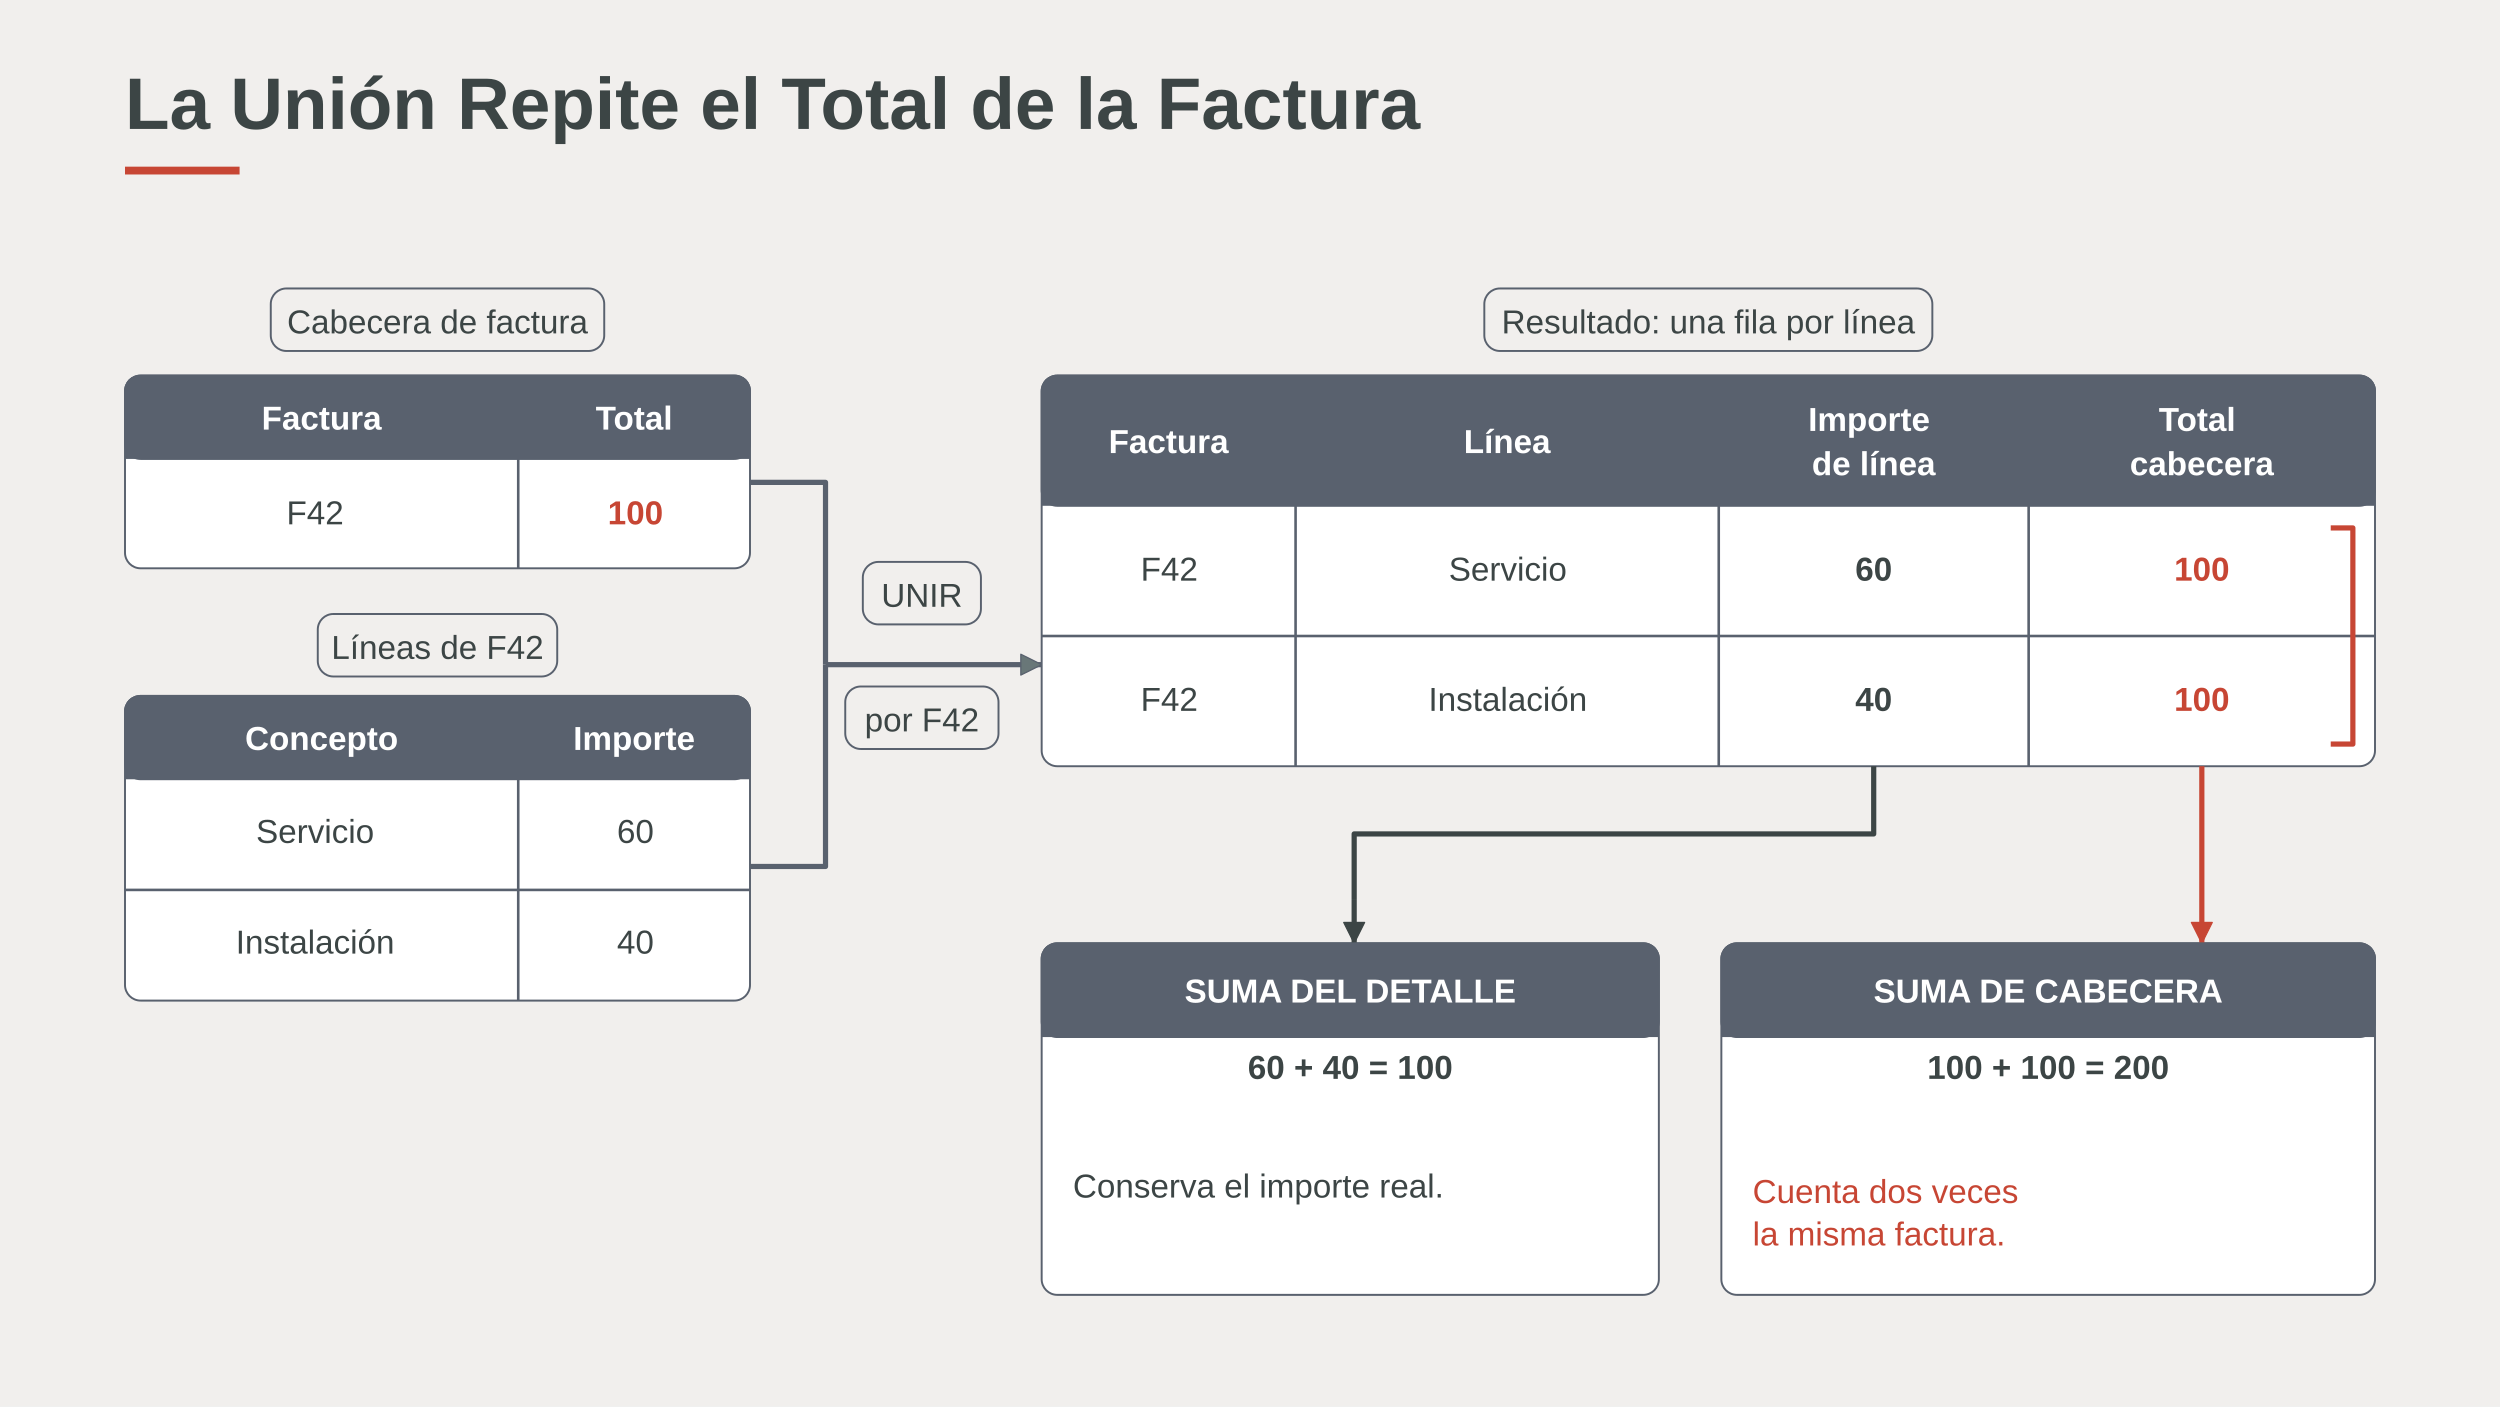
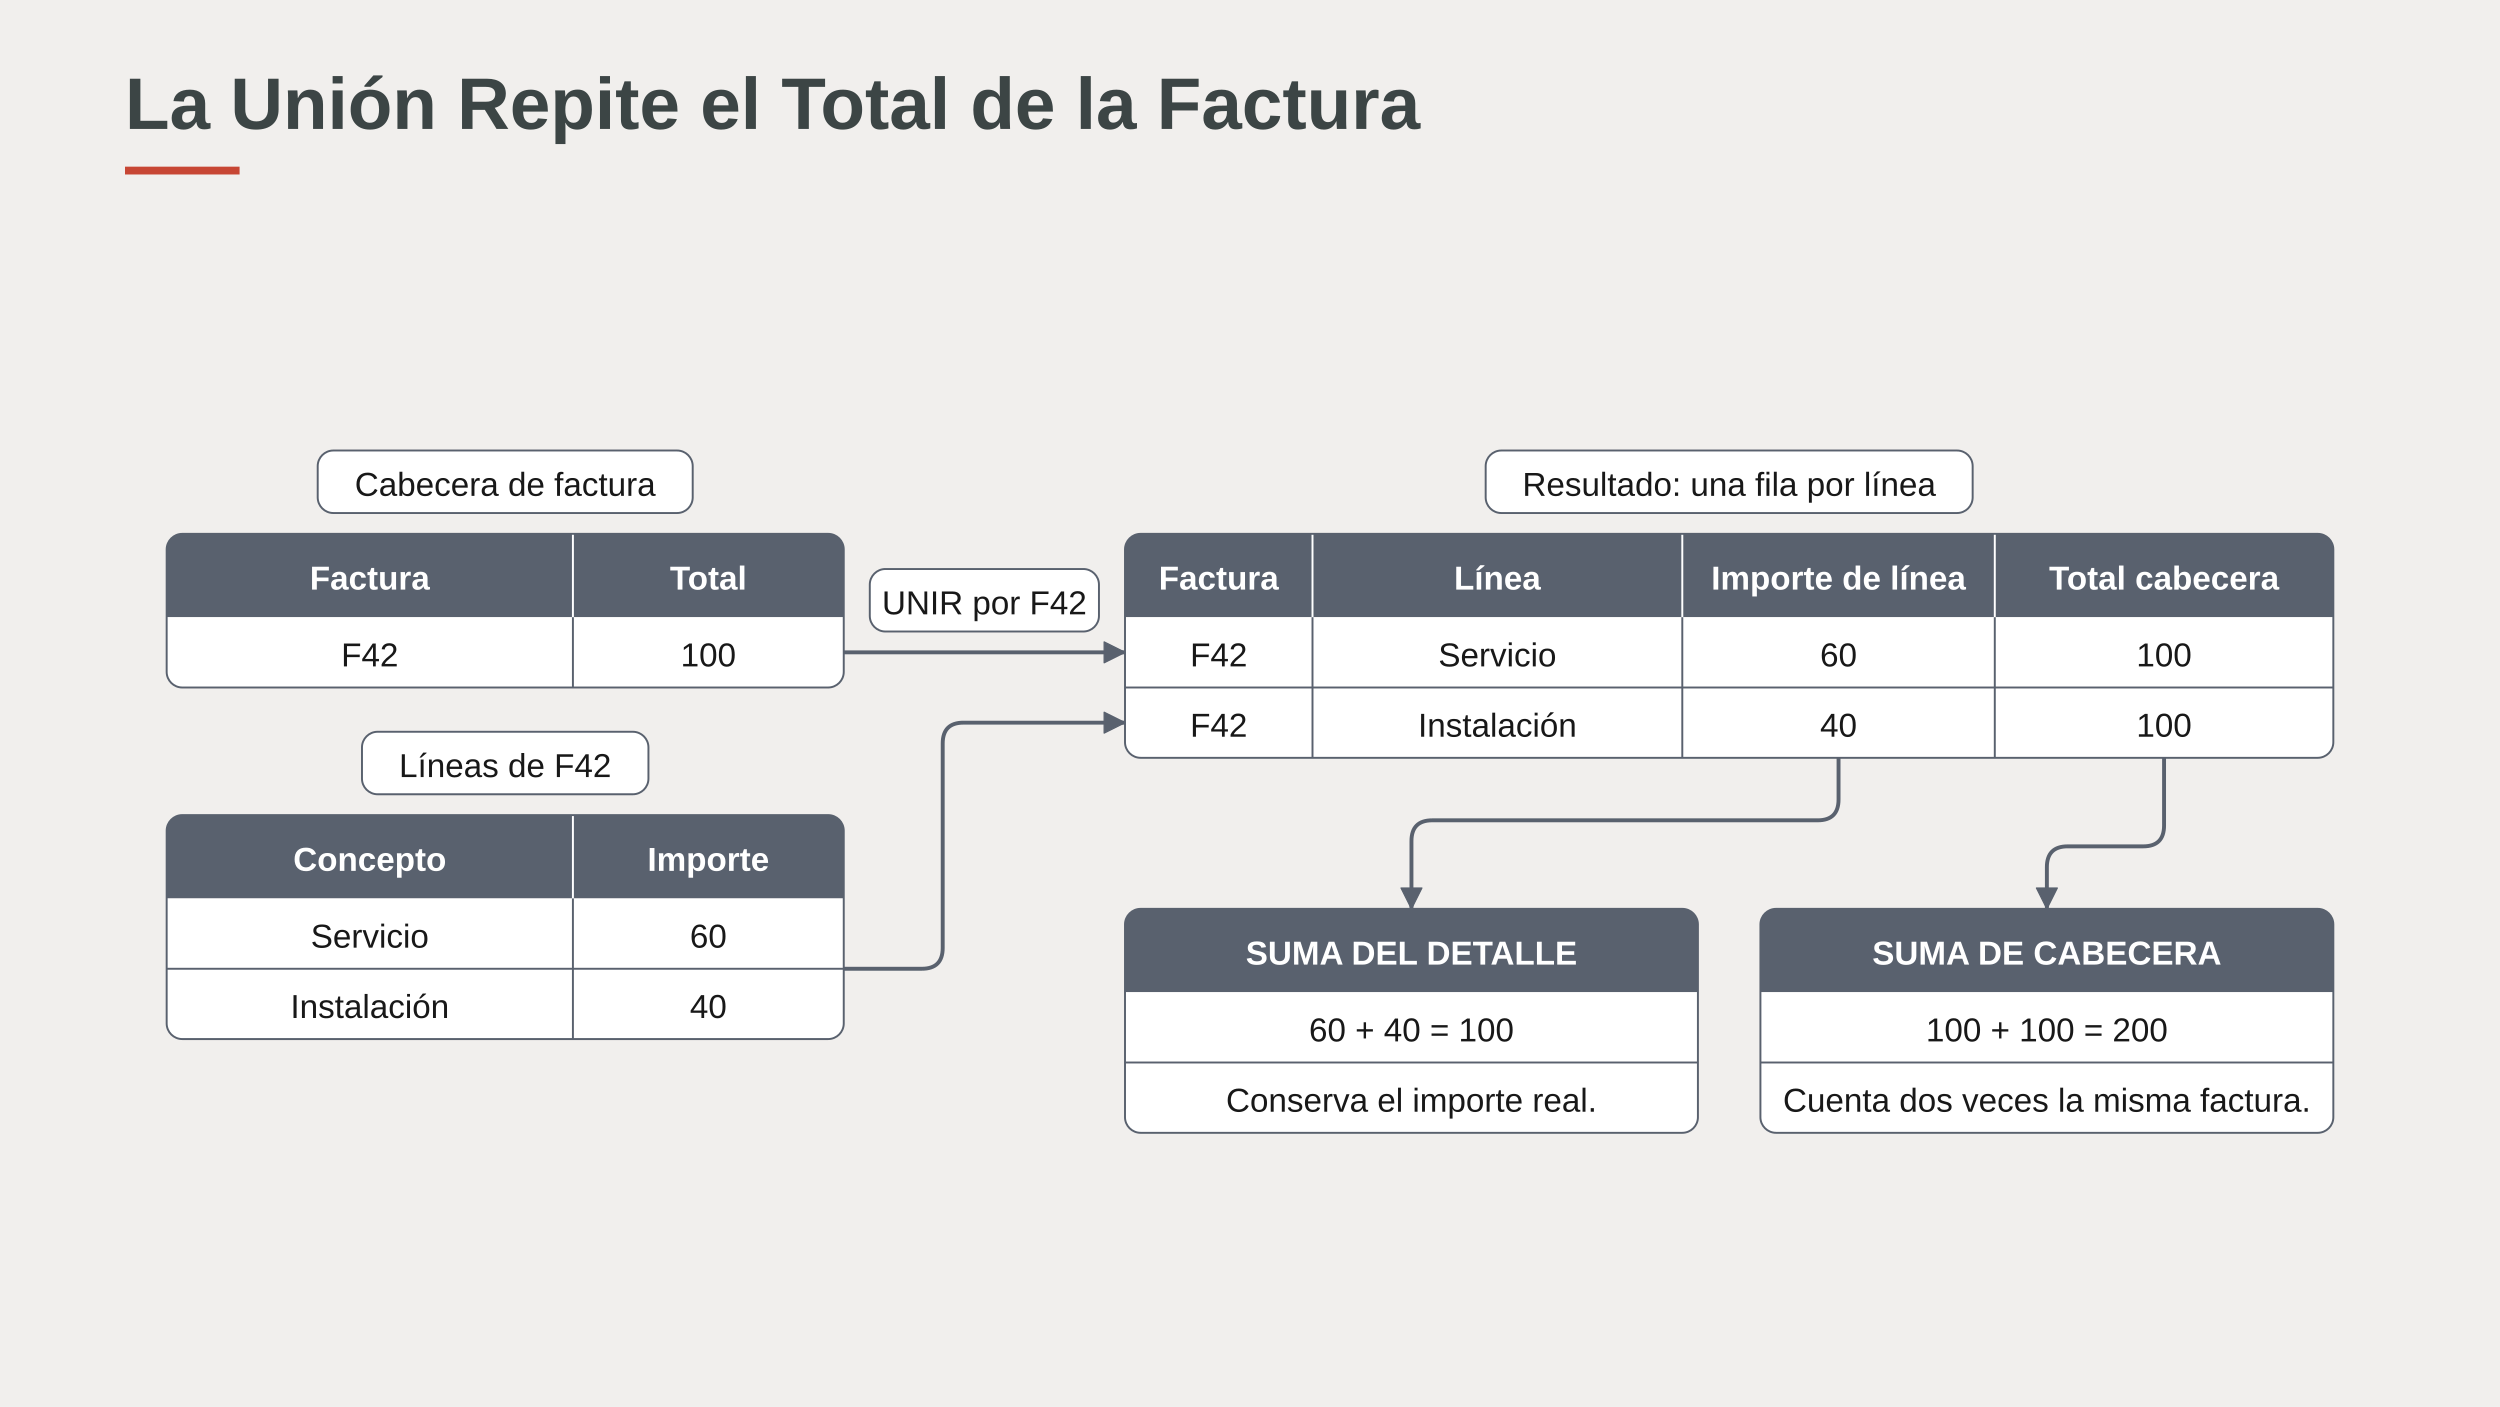
<svg xmlns="http://www.w3.org/2000/svg" viewBox="0 0 1920 1080" role="img" aria-labelledby="title description">
  <g font-family="Segoe UI, Arial, sans-serif">
    <rect x="0" y="0" width="1920" height="1080" rx="0" fill="#F1EFED" stroke="none" stroke-width="2" />
    <rect x="96" y="128" width="88" height="6" rx="0" fill="#C74634" stroke="none" stroke-width="2" />
    <text x="96" y="99" font-size="56" fill="#3C4545" font-weight="700" text-anchor="start">
      <tspan x="96" y="99">La Unión Repite el Total de la Factura</tspan>
    </text>
-     <g data-layout="module-artwork" data-reference="governance-architecture" transform="translate(0.000 20.455)" data-center="960 608">
-       <rect x="207.95" y="201.09" width="256.1" height="48" rx="12" fill="#F1EFED" stroke="#59616E" stroke-width="1.5" data-layout="reference-tag" />
-       <text x="336.0" y="235.59" font-size="25.5" fill="#3C4545" font-weight="400" text-anchor="middle">
-         <tspan x="336.0" y="235.59">Cabecera de factura</tspan>
-       </text>
-       <rect x="96" y="268" width="480" height="148" rx="12" fill="#FFFFFF" stroke="#59616E" stroke-width="1.5" data-table-frame="true" />
-       <rect x="96" y="268" width="480" height="64" rx="12" fill="#FFFFFF" stroke="#59616E" stroke-width="1.5" />
-       <path d="M108.0 268.0 H564.0 Q576.0 268.0 576.0 280.0 V332.0 H96.0 V280.0 Q96.0 268.0 108.0 268.0 Z" fill="#59616E" stroke="none" data-table-header="true" />
-       <text x="247.0" y="309.5" font-size="25.5" fill="#FFFFFF" font-weight="700" text-anchor="middle">
-         <tspan x="247.0" y="309.5">Factura</tspan>
-       </text>
-       <text x="487.0" y="309.5" font-size="25.5" fill="#FFFFFF" font-weight="700" text-anchor="middle">
-         <tspan x="487.0" y="309.5">Total</tspan>
-       </text>
-       <line x1="398" y1="268" x2="398" y2="416" stroke="#59616E" stroke-width="2" />
-       <text x="242" y="382.23" font-size="25.5" fill="#3C4545" font-weight="400" text-anchor="middle">
-         <tspan x="242" y="382.23">F42</tspan>
-       </text>
-       <text x="488" y="382.23" font-size="25.5" fill="#C74634" font-weight="700" text-anchor="middle">
-         <tspan x="488" y="382.23">100</tspan>
-       </text>
-       <rect x="244.05" y="451.09" width="183.9" height="48" rx="12" fill="#F1EFED" stroke="#59616E" stroke-width="1.5" data-layout="reference-tag" />
-       <text x="336.0" y="485.59" font-size="25.5" fill="#3C4545" font-weight="400" text-anchor="middle">
-         <tspan x="336.0" y="485.59">Líneas de F42</tspan>
-       </text>
-       <rect x="96" y="514" width="480" height="234" rx="12" fill="#FFFFFF" stroke="#59616E" stroke-width="1.5" data-table-frame="true" />
-       <rect x="96" y="514" width="480" height="64" rx="12" fill="#FFFFFF" stroke="#59616E" stroke-width="1.5" />
-       <path d="M108.0 514.0 H564.0 Q576.0 514.0 576.0 526.0 V578.0 H96.0 V526.0 Q96.0 514.0 108.0 514.0 Z" fill="#59616E" stroke="none" data-table-header="true" />
-       <text x="247.0" y="555.5" font-size="25.5" fill="#FFFFFF" font-weight="700" text-anchor="middle">
-         <tspan x="247.0" y="555.5">Concepto</tspan>
-       </text>
-       <text x="487.0" y="555.5" font-size="25.5" fill="#FFFFFF" font-weight="700" text-anchor="middle">
-         <tspan x="487.0" y="555.5">Importe</tspan>
-       </text>
-       <line x1="398" y1="514" x2="398" y2="748" stroke="#59616E" stroke-width="2" />
-       <line x1="96" y1="663" x2="576" y2="663" stroke="#59616E" stroke-width="2" />
-       <text x="242" y="626.91" font-size="25.5" fill="#3C4545" font-weight="400" text-anchor="middle">
-         <tspan x="242" y="626.91">Servicio</tspan>
-       </text>
-       <text x="488" y="626.91" font-size="25.5" fill="#3C4545" font-weight="400" text-anchor="middle">
-         <tspan x="488" y="626.91">60</tspan>
-       </text>
-       <text x="242" y="711.91" font-size="25.5" fill="#3C4545" font-weight="400" text-anchor="middle">
-         <tspan x="242" y="711.91">Instalación</tspan>
-       </text>
-       <text x="488" y="711.91" font-size="25.5" fill="#3C4545" font-weight="400" text-anchor="middle">
-         <tspan x="488" y="711.91">40</tspan>
-       </text>
-       <path d="M576 350 H634 V490" fill="none" stroke="#59616E" stroke-width="4" stroke-linejoin="round" />
-       <path d="M576 645 H634 V490" fill="none" stroke="#59616E" stroke-width="4" stroke-linejoin="round" />
-       <line x1="634" y1="490" x2="800" y2="490" stroke="#59616E" stroke-width="4" />
-       <path d="M800 490 L784 498 L784 482 Z" fill="#697778" stroke="#59616E" stroke-width="1" stroke-linejoin="round" />
-       <rect x="662.65" y="411.09" width="90.7" height="48" rx="12" fill="#F1EFED" stroke="#59616E" stroke-width="1.5" data-layout="reference-tag" />
-       <text x="708.0" y="445.59" font-size="25.5" fill="#3C4545" font-weight="400" text-anchor="middle">
-         <tspan x="708.0" y="445.59">UNIR</tspan>
-       </text>
-       <rect x="649.15" y="506.77" width="117.7" height="48" rx="12" fill="#F1EFED" stroke="#59616E" stroke-width="1.5" data-layout="reference-tag" />
-       <text x="708.0" y="541.27" font-size="25.5" fill="#3C4545" font-weight="400" text-anchor="middle">
-         <tspan x="708.0" y="541.27">por F42</tspan>
-       </text>
-       <rect x="1139.955" y="201.09" width="344.089" height="48" rx="12" fill="#F1EFED" stroke="#59616E" stroke-width="1.5" data-layout="reference-tag" />
-       <text x="1312.0" y="235.59" font-size="25.5" fill="#3C4545" font-weight="400" text-anchor="middle">
-         <tspan x="1312.0" y="235.59">Resultado: una fila por línea</tspan>
-       </text>
-       <rect x="800" y="268" width="1024" height="300" rx="12" fill="#FFFFFF" stroke="#59616E" stroke-width="1.5" data-table-frame="true" />
-       <rect x="800" y="268" width="1024" height="100" rx="12" fill="#FFFFFF" stroke="#59616E" stroke-width="1.5" />
-       <path d="M812.0 268.0 H1812.0 Q1824.0 268.0 1824.0 280.0 V368.0 H800.0 V280.0 Q800.0 268.0 812.0 268.0 Z" fill="#59616E" stroke="none" data-table-header="true" />
-       <line x1="995" y1="268" x2="995" y2="568" stroke="#59616E" stroke-width="2" />
-       <line x1="1320" y1="268" x2="1320" y2="568" stroke="#59616E" stroke-width="2" />
-       <line x1="1558" y1="268" x2="1558" y2="568" stroke="#59616E" stroke-width="2" />
-       <line x1="800" y1="468" x2="1824" y2="468" stroke="#59616E" stroke-width="2" />
-       <text x="897.5" y="327.5" font-size="25.5" fill="#FFFFFF" font-weight="700" text-anchor="middle">
-         <tspan x="897.5" y="327.5">Factura</tspan>
-       </text>
-       <text x="1157.5" y="327.5" font-size="25.5" fill="#FFFFFF" font-weight="700" text-anchor="middle">
-         <tspan x="1157.5" y="327.5">Línea</tspan>
-       </text>
-       <text x="1439.0" y="310.5" font-size="25.5" fill="#FFFFFF" font-weight="700" text-anchor="middle">
-         <tspan x="1439.0" y="310.5">Importe </tspan>
-         <tspan x="1439.0" y="344.5">de línea</tspan>
-       </text>
-       <text x="1691.0" y="310.5" font-size="25.5" fill="#FFFFFF" font-weight="700" text-anchor="middle">
-         <tspan x="1691.0" y="310.5">Total </tspan>
-         <tspan x="1691.0" y="344.5">cabecera</tspan>
-       </text>
-       <text x="898" y="425.49" font-size="25.5" fill="#3C4545" font-weight="400" text-anchor="middle">
-         <tspan x="898" y="425.49">F42</tspan>
-       </text>
-       <text x="1158" y="425.49" font-size="25.5" fill="#3C4545" font-weight="400" text-anchor="middle">
-         <tspan x="1158" y="425.49">Servicio</tspan>
-       </text>
-       <text x="1439" y="425.49" font-size="25.5" fill="#3C4545" font-weight="700" text-anchor="middle">
-         <tspan x="1439" y="425.49">60</tspan>
-       </text>
-       <text x="1691" y="425.49" font-size="25.5" fill="#C74634" font-weight="700" text-anchor="middle">
-         <tspan x="1691" y="425.49">100</tspan>
-       </text>
-       <text x="898" y="525.49" font-size="25.5" fill="#3C4545" font-weight="400" text-anchor="middle">
-         <tspan x="898" y="525.49">F42</tspan>
-       </text>
-       <text x="1158" y="525.49" font-size="25.5" fill="#3C4545" font-weight="400" text-anchor="middle">
-         <tspan x="1158" y="525.49">Instalación</tspan>
-       </text>
-       <text x="1439" y="525.49" font-size="25.5" fill="#3C4545" font-weight="700" text-anchor="middle">
-         <tspan x="1439" y="525.49">40</tspan>
-       </text>
-       <text x="1691" y="525.49" font-size="25.5" fill="#C74634" font-weight="700" text-anchor="middle">
-         <tspan x="1691" y="525.49">100</tspan>
-       </text>
-       <path d="M1790 385 H1807 V551 H1790" fill="none" stroke="#C74634" stroke-width="4" stroke-linejoin="round" />
-       <rect x="800" y="704" width="474" height="270" rx="12" fill="#FFFFFF" stroke="#59616E" stroke-width="1.5" data-table-frame="true" />
-       <rect x="1322" y="704" width="502" height="270" rx="12" fill="#FFFFFF" stroke="#59616E" stroke-width="1.5" data-table-frame="true" />
-       <path d="M1439 568 V620 H1040 V670" fill="none" stroke="#3C4545" stroke-width="4" stroke-linejoin="round" />
-       <line x1="1040" y1="670" x2="1040" y2="704" stroke="#3C4545" stroke-width="4" />
-       <path d="M1040 704 L1032 688 L1048 688 Z" fill="#3C4545" stroke="#3C4545" stroke-width="1" stroke-linejoin="round" />
-       <line x1="1691" y1="568" x2="1691" y2="704" stroke="#C74634" stroke-width="4" />
-       <path d="M1691 704 L1683 688 L1699 688 Z" fill="#C74634" stroke="#C74634" stroke-width="1" stroke-linejoin="round" />
-       <rect x="800" y="704" width="474" height="72" rx="12" fill="#FFFFFF" stroke="#59616E" stroke-width="1.5" />
-       <path d="M812.0 704.0 H1262.0 Q1274.0 704.0 1274.0 716.0 V776.0 H800.0 V716.0 Q800.0 704.0 812.0 704.0 Z" fill="#59616E" stroke="none" data-table-header="true" />
-       <rect x="1322" y="704" width="502" height="72" rx="12" fill="#FFFFFF" stroke="#59616E" stroke-width="1.5" />
-       <path d="M1334.0 704.0 H1812.0 Q1824.0 704.0 1824.0 716.0 V776.0 H1322.0 V716.0 Q1322.0 704.0 1334.0 704.0 Z" fill="#59616E" stroke="none" data-table-header="true" />
-       <text x="1037.0" y="749.5" font-size="25.5" fill="#FFFFFF" font-weight="700" text-anchor="middle">
-         <tspan x="1037.0" y="749.5">SUMA DEL DETALLE</tspan>
-       </text>
-       <text x="1573.0" y="749.5" font-size="25.5" fill="#FFFFFF" font-weight="700" text-anchor="middle">
-         <tspan x="1573.0" y="749.5">SUMA DE CABECERA</tspan>
-       </text>
-       <text x="1037" y="808.13" font-size="25.5" fill="#3C4545" font-weight="700" text-anchor="middle">
-         <tspan x="1037" y="808.13">60 + 40 = 100</tspan>
-       </text>
-       <text x="1573" y="808.13" font-size="25.5" fill="#3C4545" font-weight="700" text-anchor="middle">
-         <tspan x="1573" y="808.13">100 + 100 = 200</tspan>
-       </text>
-       <text x="824" y="899.27" font-size="25.5" fill="#3C4545" font-weight="400" text-anchor="start">
-         <tspan x="824" y="899.27">Conserva el importe real.</tspan>
-       </text>
-       <text x="1346" y="903.43" font-size="25.5" fill="#C74634" font-weight="400" text-anchor="start">
-         <tspan x="1346" y="903.43">Cuenta dos veces </tspan>
-         <tspan x="1346" y="936.07">la misma factura.</tspan>
-       </text>
+     <g data-layout="module-artwork" data-reference="governance-architecture" data-center="960 608" transform="translate(0 46)">
+       <rect data-layout="reference-tag" x="244.0" y="300" width="288" height="48" rx="12" fill="#FFFFFF" stroke="#59616E" stroke-width="1.5" />
+       <text x="388" y="334.8" font-size="25.5" fill="#181818" font-weight="400" text-anchor="middle">
+         <tspan x="388" y="334.8">Cabecera de factura</tspan>
+       </text>
+       <defs>
+         <clipPath id="invoice">
+           <rect x="128" y="364" width="520" height="118" rx="12" />
+         </clipPath>
+       </defs>
+       <g clip-path="url(#invoice)">
+         <g data-table-cell="header" data-cell-align="center">
+           <rect data-cell-frame="true" x="128" y="364" width="312" height="64" fill="#59616E" />
+           <g data-cell-content="true">
+             <text x="284.0" y="406.8" font-size="25.5" fill="#FFFFFF" font-weight="700" text-anchor="middle">
+               <tspan x="284.0" y="406.8">Factura</tspan>
+             </text>
+           </g>
+         </g>
+         <g data-table-cell="header" data-cell-align="center">
+           <rect data-cell-frame="true" x="440" y="364" width="208" height="64" fill="#59616E" />
+           <g data-cell-content="true">
+             <text x="544.0" y="406.8" font-size="25.5" fill="#FFFFFF" font-weight="700" text-anchor="middle">
+               <tspan x="544.0" y="406.8">Total</tspan>
+             </text>
+           </g>
+         </g>
+         <g data-table-cell="row">
+           <rect data-cell-frame="true" x="128" y="428" width="520" height="54" fill="#FFFFFF" />
+           <g data-cell-content="true">
+             <text x="284.0" y="465.8" font-size="25.5" fill="#181818" font-weight="400" text-anchor="middle">
+               <tspan x="284.0" y="465.8">F42</tspan>
+             </text>
+             <text x="544.0" y="465.8" font-size="25.5" fill="#181818" font-weight="400" text-anchor="middle">
+               <tspan x="544.0" y="465.8">100</tspan>
+             </text>
+           </g>
+         </g>
+         <line x1="440" y1="364" x2="440" y2="428" stroke="#FFFFFF" stroke-width="1.5" />
+         <line x1="440" y1="428" x2="440" y2="482" stroke="#59616E" stroke-width="1.5" />
+       </g>
+       <rect x="128" y="364" width="520" height="118" rx="12" fill="none" stroke="#59616E" stroke-width="1.5" />
+       <rect data-layout="reference-tag" x="278.0" y="516" width="220" height="48" rx="12" fill="#FFFFFF" stroke="#59616E" stroke-width="1.5" />
+       <text x="388" y="550.8" font-size="25.5" fill="#181818" font-weight="400" text-anchor="middle">
+         <tspan x="388" y="550.8">Líneas de F42</tspan>
+       </text>
+       <defs>
+         <clipPath id="invoice-lines">
+           <rect x="128" y="580" width="520" height="172" rx="12" />
+         </clipPath>
+       </defs>
+       <g clip-path="url(#invoice-lines)">
+         <g data-table-cell="header" data-cell-align="center">
+           <rect data-cell-frame="true" x="128" y="580" width="312" height="64" fill="#59616E" />
+           <g data-cell-content="true">
+             <text x="284.0" y="622.8" font-size="25.5" fill="#FFFFFF" font-weight="700" text-anchor="middle">
+               <tspan x="284.0" y="622.8">Concepto</tspan>
+             </text>
+           </g>
+         </g>
+         <g data-table-cell="header" data-cell-align="center">
+           <rect data-cell-frame="true" x="440" y="580" width="208" height="64" fill="#59616E" />
+           <g data-cell-content="true">
+             <text x="544.0" y="622.8" font-size="25.5" fill="#FFFFFF" font-weight="700" text-anchor="middle">
+               <tspan x="544.0" y="622.8">Importe</tspan>
+             </text>
+           </g>
+         </g>
+         <g data-table-cell="row">
+           <rect data-cell-frame="true" x="128" y="644" width="520" height="54" fill="#FFFFFF" />
+           <g data-cell-content="true">
+             <text x="284.0" y="681.8" font-size="25.5" fill="#181818" font-weight="400" text-anchor="middle">
+               <tspan x="284.0" y="681.8">Servicio</tspan>
+             </text>
+             <text x="544.0" y="681.8" font-size="25.5" fill="#181818" font-weight="400" text-anchor="middle">
+               <tspan x="544.0" y="681.8">60</tspan>
+             </text>
+           </g>
+         </g>
+         <g data-table-cell="row">
+           <rect data-cell-frame="true" x="128" y="698" width="520" height="54" fill="#FFFFFF" />
+           <g data-cell-content="true">
+             <text x="284.0" y="735.8" font-size="25.5" fill="#181818" font-weight="400" text-anchor="middle">
+               <tspan x="284.0" y="735.8">Instalación</tspan>
+             </text>
+             <text x="544.0" y="735.8" font-size="25.5" fill="#181818" font-weight="400" text-anchor="middle">
+               <tspan x="544.0" y="735.8">40</tspan>
+             </text>
+           </g>
+         </g>
+         <line x1="440" y1="580" x2="440" y2="644" stroke="#FFFFFF" stroke-width="1.5" />
+         <line x1="440" y1="644" x2="440" y2="752" stroke="#59616E" stroke-width="1.5" />
+         <line x1="128" y1="698" x2="648" y2="698" stroke="#59616E" stroke-width="1.5" />
+       </g>
+       <rect x="128" y="580" width="520" height="172" rx="12" fill="none" stroke="#59616E" stroke-width="1.5" />
+       <rect data-layout="reference-tag" x="1141.0" y="300" width="374" height="48" rx="12" fill="#FFFFFF" stroke="#59616E" stroke-width="1.5" />
+       <text x="1328" y="334.8" font-size="25.5" fill="#181818" font-weight="400" text-anchor="middle">
+         <tspan x="1328" y="334.8">Resultado: una fila por línea</tspan>
+       </text>
+       <defs>
+         <clipPath id="joined-invoice">
+           <rect x="864" y="364" width="928" height="172" rx="12" />
+         </clipPath>
+       </defs>
+       <g clip-path="url(#joined-invoice)">
+         <g data-table-cell="header" data-cell-align="center">
+           <rect data-cell-frame="true" x="864" y="364" width="144" height="64" fill="#59616E" />
+           <g data-cell-content="true">
+             <text x="936.0" y="406.8" font-size="25.5" fill="#FFFFFF" font-weight="700" text-anchor="middle">
+               <tspan x="936.0" y="406.8">Factura</tspan>
+             </text>
+           </g>
+         </g>
+         <g data-table-cell="header" data-cell-align="center">
+           <rect data-cell-frame="true" x="1008" y="364" width="284" height="64" fill="#59616E" />
+           <g data-cell-content="true">
+             <text x="1150.0" y="406.8" font-size="25.5" fill="#FFFFFF" font-weight="700" text-anchor="middle">
+               <tspan x="1150.0" y="406.8">Línea</tspan>
+             </text>
+           </g>
+         </g>
+         <g data-table-cell="header" data-cell-align="center">
+           <rect data-cell-frame="true" x="1292" y="364" width="240" height="64" fill="#59616E" />
+           <g data-cell-content="true">
+             <text x="1412.0" y="406.8" font-size="25.5" fill="#FFFFFF" font-weight="700" text-anchor="middle">
+               <tspan x="1412.0" y="406.8">Importe de línea</tspan>
+             </text>
+           </g>
+         </g>
+         <g data-table-cell="header" data-cell-align="center">
+           <rect data-cell-frame="true" x="1532" y="364" width="260" height="64" fill="#59616E" />
+           <g data-cell-content="true">
+             <text x="1662.0" y="406.8" font-size="25.5" fill="#FFFFFF" font-weight="700" text-anchor="middle">
+               <tspan x="1662.0" y="406.8">Total cabecera</tspan>
+             </text>
+           </g>
+         </g>
+         <g data-table-cell="row">
+           <rect data-cell-frame="true" x="864" y="428" width="928" height="54" fill="#FFFFFF" />
+           <g data-cell-content="true">
+             <text x="936.0" y="465.8" font-size="25.5" fill="#181818" font-weight="400" text-anchor="middle">
+               <tspan x="936.0" y="465.8">F42</tspan>
+             </text>
+             <text x="1150.0" y="465.8" font-size="25.5" fill="#181818" font-weight="400" text-anchor="middle">
+               <tspan x="1150.0" y="465.8">Servicio</tspan>
+             </text>
+             <text x="1412.0" y="465.8" font-size="25.5" fill="#181818" font-weight="400" text-anchor="middle">
+               <tspan x="1412.0" y="465.8">60</tspan>
+             </text>
+             <text x="1662.0" y="465.8" font-size="25.5" fill="#181818" font-weight="400" text-anchor="middle">
+               <tspan x="1662.0" y="465.8">100</tspan>
+             </text>
+           </g>
+         </g>
+         <g data-table-cell="row">
+           <rect data-cell-frame="true" x="864" y="482" width="928" height="54" fill="#FFFFFF" />
+           <g data-cell-content="true">
+             <text x="936.0" y="519.8" font-size="25.5" fill="#181818" font-weight="400" text-anchor="middle">
+               <tspan x="936.0" y="519.8">F42</tspan>
+             </text>
+             <text x="1150.0" y="519.8" font-size="25.5" fill="#181818" font-weight="400" text-anchor="middle">
+               <tspan x="1150.0" y="519.8">Instalación</tspan>
+             </text>
+             <text x="1412.0" y="519.8" font-size="25.5" fill="#181818" font-weight="400" text-anchor="middle">
+               <tspan x="1412.0" y="519.8">40</tspan>
+             </text>
+             <text x="1662.0" y="519.8" font-size="25.5" fill="#181818" font-weight="400" text-anchor="middle">
+               <tspan x="1662.0" y="519.8">100</tspan>
+             </text>
+           </g>
+         </g>
+         <line x1="1008" y1="364" x2="1008" y2="428" stroke="#FFFFFF" stroke-width="1.5" />
+         <line x1="1008" y1="428" x2="1008" y2="536" stroke="#59616E" stroke-width="1.5" />
+         <line x1="1292" y1="364" x2="1292" y2="428" stroke="#FFFFFF" stroke-width="1.5" />
+         <line x1="1292" y1="428" x2="1292" y2="536" stroke="#59616E" stroke-width="1.5" />
+         <line x1="1532" y1="364" x2="1532" y2="428" stroke="#FFFFFF" stroke-width="1.5" />
+         <line x1="1532" y1="428" x2="1532" y2="536" stroke="#59616E" stroke-width="1.5" />
+         <line x1="864" y1="482" x2="1792" y2="482" stroke="#59616E" stroke-width="1.5" />
+       </g>
+       <rect x="864" y="364" width="928" height="172" rx="12" fill="none" stroke="#59616E" stroke-width="1.5" />
+       <line x1="648" y1="455" x2="864" y2="455" stroke="#59616E" stroke-width="3" />
+       <path d="M864 455 L848 463 L848 447 Z" fill="#59616E" stroke="#59616E" stroke-width="1" stroke-linejoin="round" />
+       <rect data-layout="reference-tag" x="668.0" y="391" width="176" height="48" rx="12" fill="#FFFFFF" stroke="#59616E" stroke-width="1.5" />
+       <text x="756" y="425.8" font-size="25.5" fill="#181818" font-weight="400" text-anchor="middle">
+         <tspan x="756" y="425.8">UNIR por F42</tspan>
+       </text>
+       <path d="M648 698 H708 Q724 698 724 682 V525 Q724 509 740 509 H848" fill="none" stroke="#59616E" stroke-width="3" stroke-linejoin="round" />
+       <line x1="848" y1="509" x2="864" y2="509" stroke="#59616E" stroke-width="3" />
+       <path d="M864 509 L848 517 L848 501 Z" fill="#59616E" stroke="#59616E" stroke-width="1" stroke-linejoin="round" />
+       <defs>
+         <clipPath id="detail-total">
+           <rect x="864" y="652" width="440" height="172" rx="12" />
+         </clipPath>
+       </defs>
+       <g clip-path="url(#detail-total)">
+         <g data-table-cell="header" data-cell-align="center">
+           <rect data-cell-frame="true" x="864" y="652" width="440" height="64" fill="#59616E" />
+           <g data-cell-content="true">
+             <text x="1084.0" y="694.8" font-size="25.5" fill="#FFFFFF" font-weight="700" text-anchor="middle">
+               <tspan x="1084.0" y="694.8">SUMA DEL DETALLE</tspan>
+             </text>
+           </g>
+         </g>
+         <g data-table-cell="row">
+           <rect data-cell-frame="true" x="864" y="716" width="440" height="54" fill="#FFFFFF" />
+           <g data-cell-content="true">
+             <text x="1084.0" y="753.8" font-size="25.5" fill="#181818" font-weight="400" text-anchor="middle">
+               <tspan x="1084.0" y="753.8">60 + 40 = 100</tspan>
+             </text>
+           </g>
+         </g>
+         <g data-table-cell="row">
+           <rect data-cell-frame="true" x="864" y="770" width="440" height="54" fill="#FFFFFF" />
+           <g data-cell-content="true">
+             <text x="1084.0" y="807.8" font-size="25.5" fill="#181818" font-weight="400" text-anchor="middle">
+               <tspan x="1084.0" y="807.8">Conserva el importe real.</tspan>
+             </text>
+           </g>
+         </g>
+         <line x1="864" y1="770" x2="1304" y2="770" stroke="#59616E" stroke-width="1.5" />
+       </g>
+       <rect x="864" y="652" width="440" height="172" rx="12" fill="none" stroke="#59616E" stroke-width="1.5" />
+       <defs>
+         <clipPath id="header-total">
+           <rect x="1352" y="652" width="440" height="172" rx="12" />
+         </clipPath>
+       </defs>
+       <g clip-path="url(#header-total)">
+         <g data-table-cell="header" data-cell-align="center">
+           <rect data-cell-frame="true" x="1352" y="652" width="440" height="64" fill="#59616E" />
+           <g data-cell-content="true">
+             <text x="1572.0" y="694.8" font-size="25.5" fill="#FFFFFF" font-weight="700" text-anchor="middle">
+               <tspan x="1572.0" y="694.8">SUMA DE CABECERA</tspan>
+             </text>
+           </g>
+         </g>
+         <g data-table-cell="row">
+           <rect data-cell-frame="true" x="1352" y="716" width="440" height="54" fill="#FFFFFF" />
+           <g data-cell-content="true">
+             <text x="1572.0" y="753.8" font-size="25.5" fill="#181818" font-weight="400" text-anchor="middle">
+               <tspan x="1572.0" y="753.8">100 + 100 = 200</tspan>
+             </text>
+           </g>
+         </g>
+         <g data-table-cell="row">
+           <rect data-cell-frame="true" x="1352" y="770" width="440" height="54" fill="#FFFFFF" />
+           <g data-cell-content="true">
+             <text x="1572.0" y="807.8" font-size="25.5" fill="#181818" font-weight="400" text-anchor="middle">
+               <tspan x="1572.0" y="807.8">Cuenta dos veces la misma factura.</tspan>
+             </text>
+           </g>
+         </g>
+         <line x1="1352" y1="770" x2="1792" y2="770" stroke="#59616E" stroke-width="1.5" />
+       </g>
+       <rect x="1352" y="652" width="440" height="172" rx="12" fill="none" stroke="#59616E" stroke-width="1.5" />
+       <path d="M1412 536 V568 Q1412 584 1396 584 H1100 Q1084 584 1084 600 V636" fill="none" stroke="#59616E" stroke-width="3" stroke-linejoin="round" />
+       <line x1="1084" y1="636" x2="1084" y2="652" stroke="#59616E" stroke-width="3" />
+       <path d="M1084 652 L1076 636 L1092 636 Z" fill="#59616E" stroke="#59616E" stroke-width="1" stroke-linejoin="round" />
+       <path d="M1662 536 V588 Q1662 604 1646 604 H1588 Q1572 604 1572 620 V636" fill="none" stroke="#59616E" stroke-width="3" stroke-linejoin="round" />
+       <line x1="1572" y1="636" x2="1572" y2="652" stroke="#59616E" stroke-width="3" />
+       <path d="M1572 652 L1564 636 L1580 636 Z" fill="#59616E" stroke="#59616E" stroke-width="1" stroke-linejoin="round" />
    </g>
  </g>
</svg>
